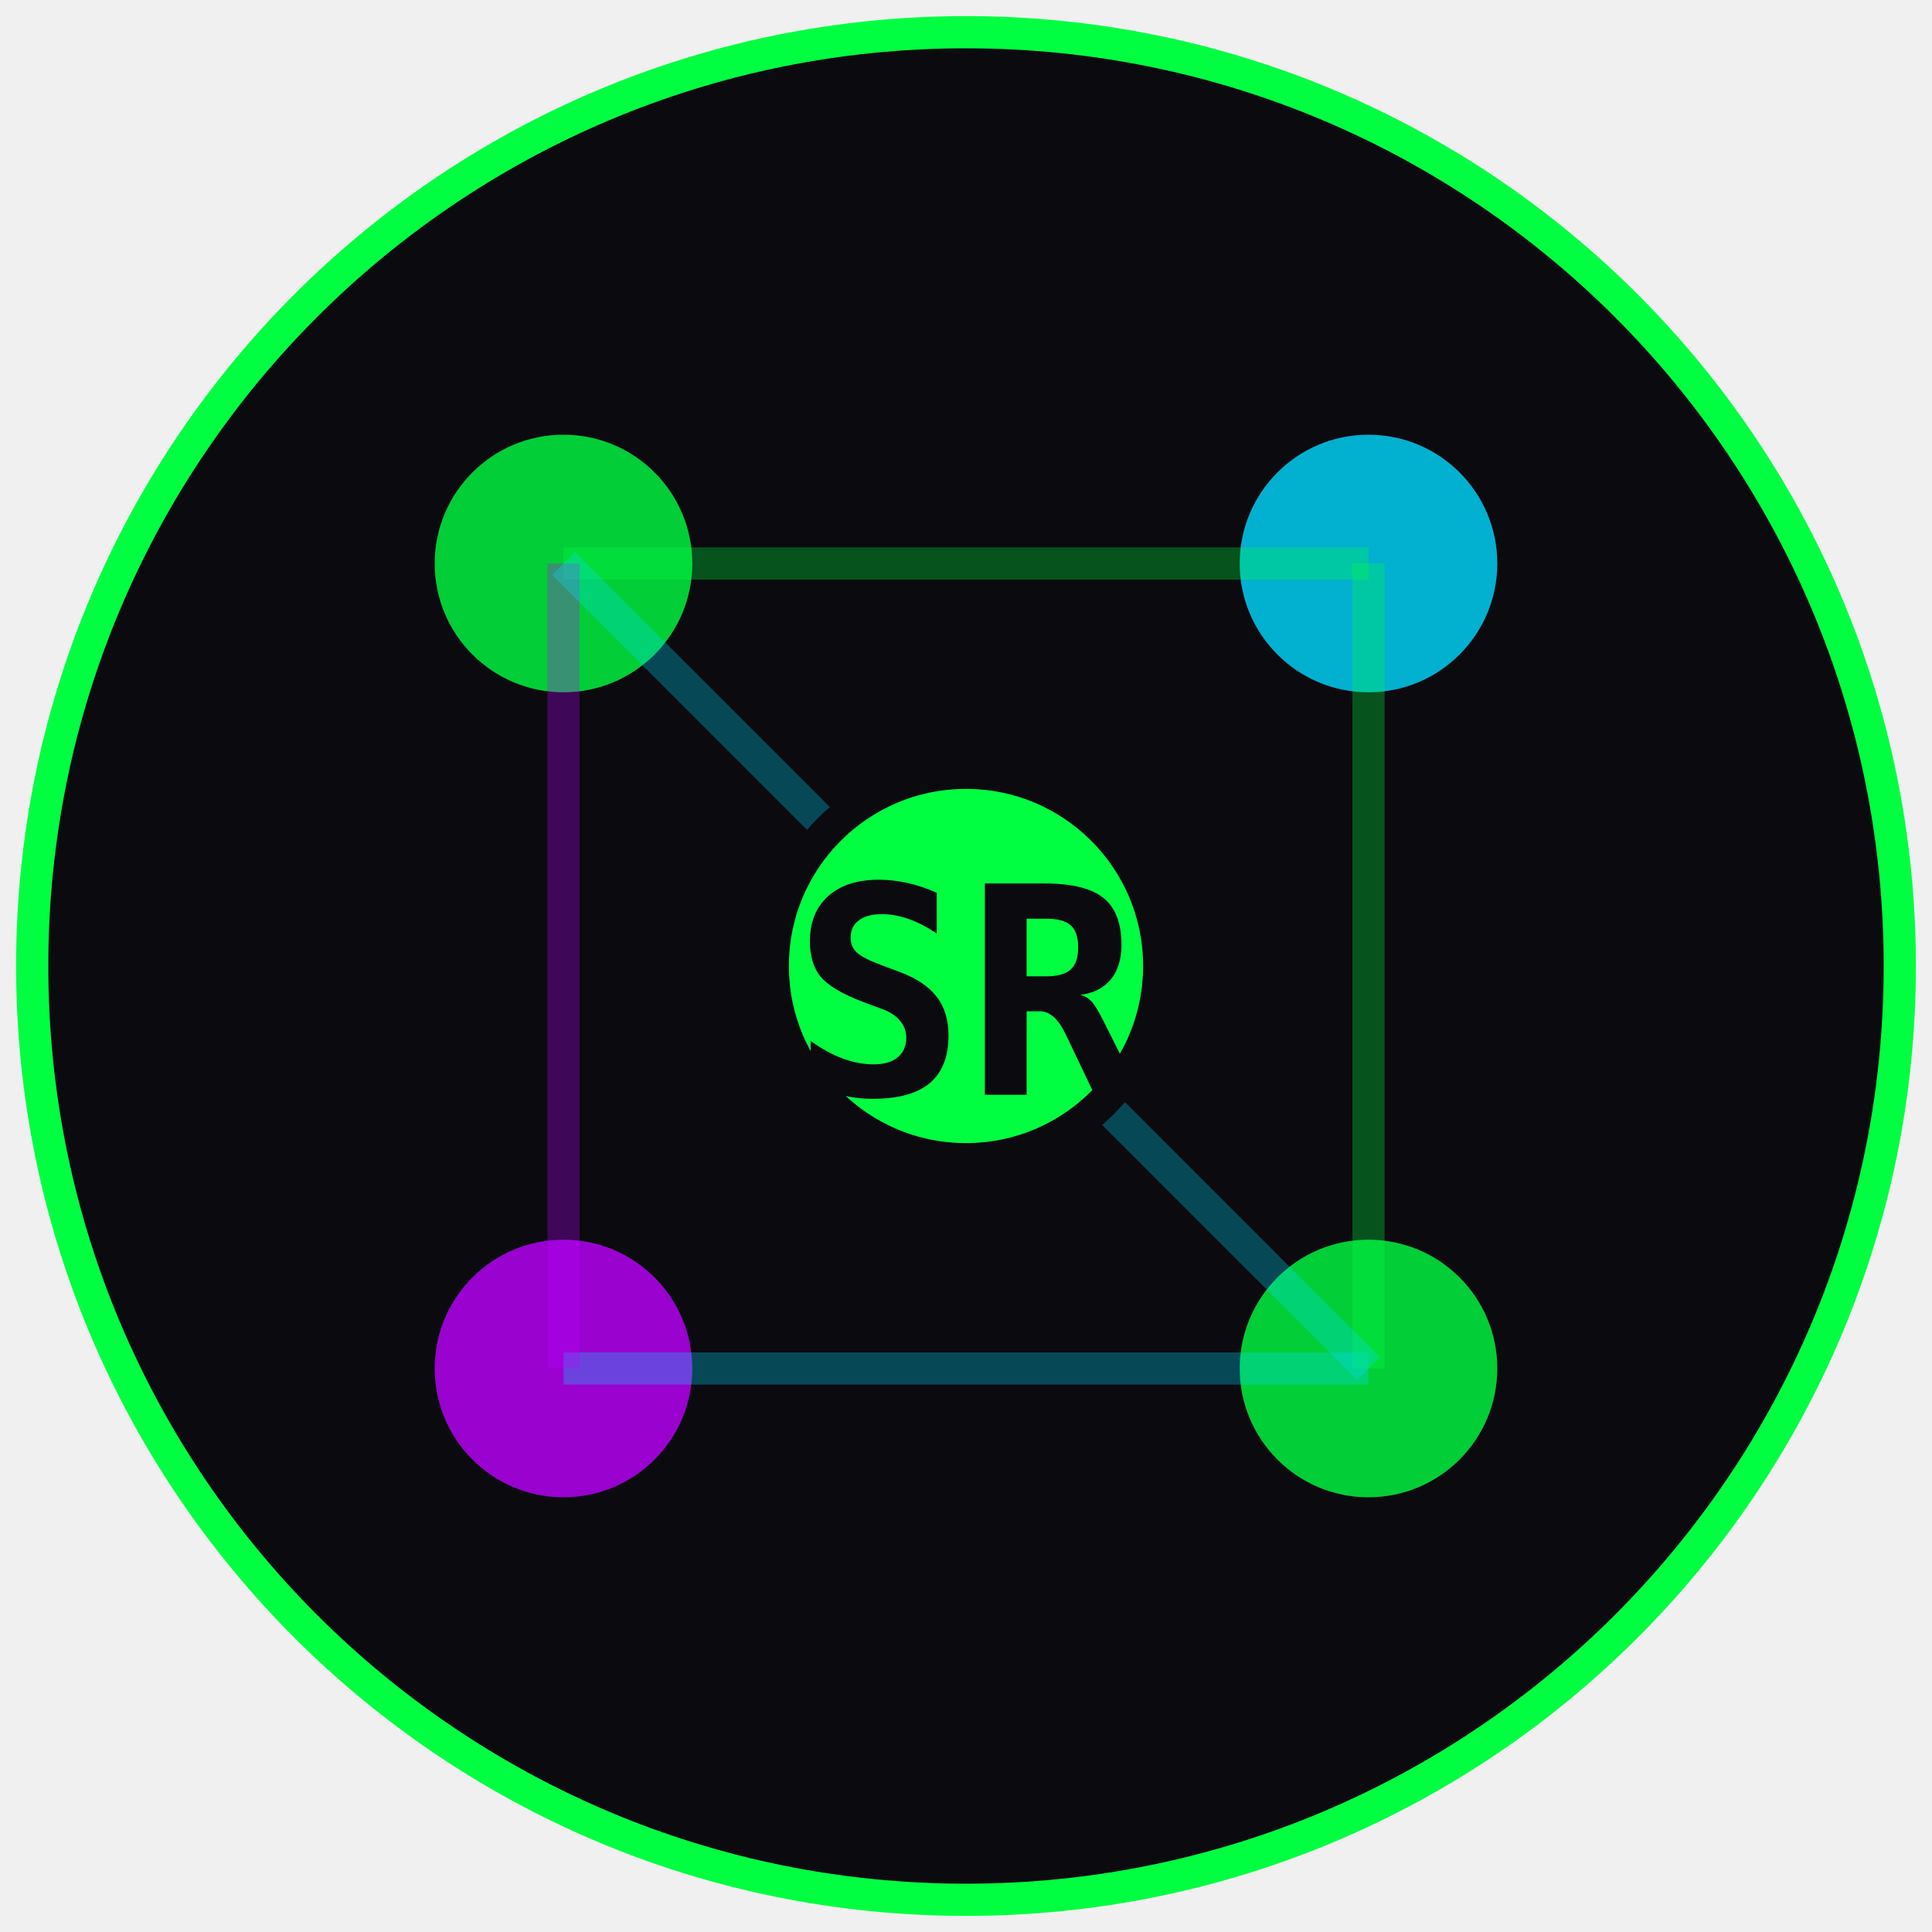
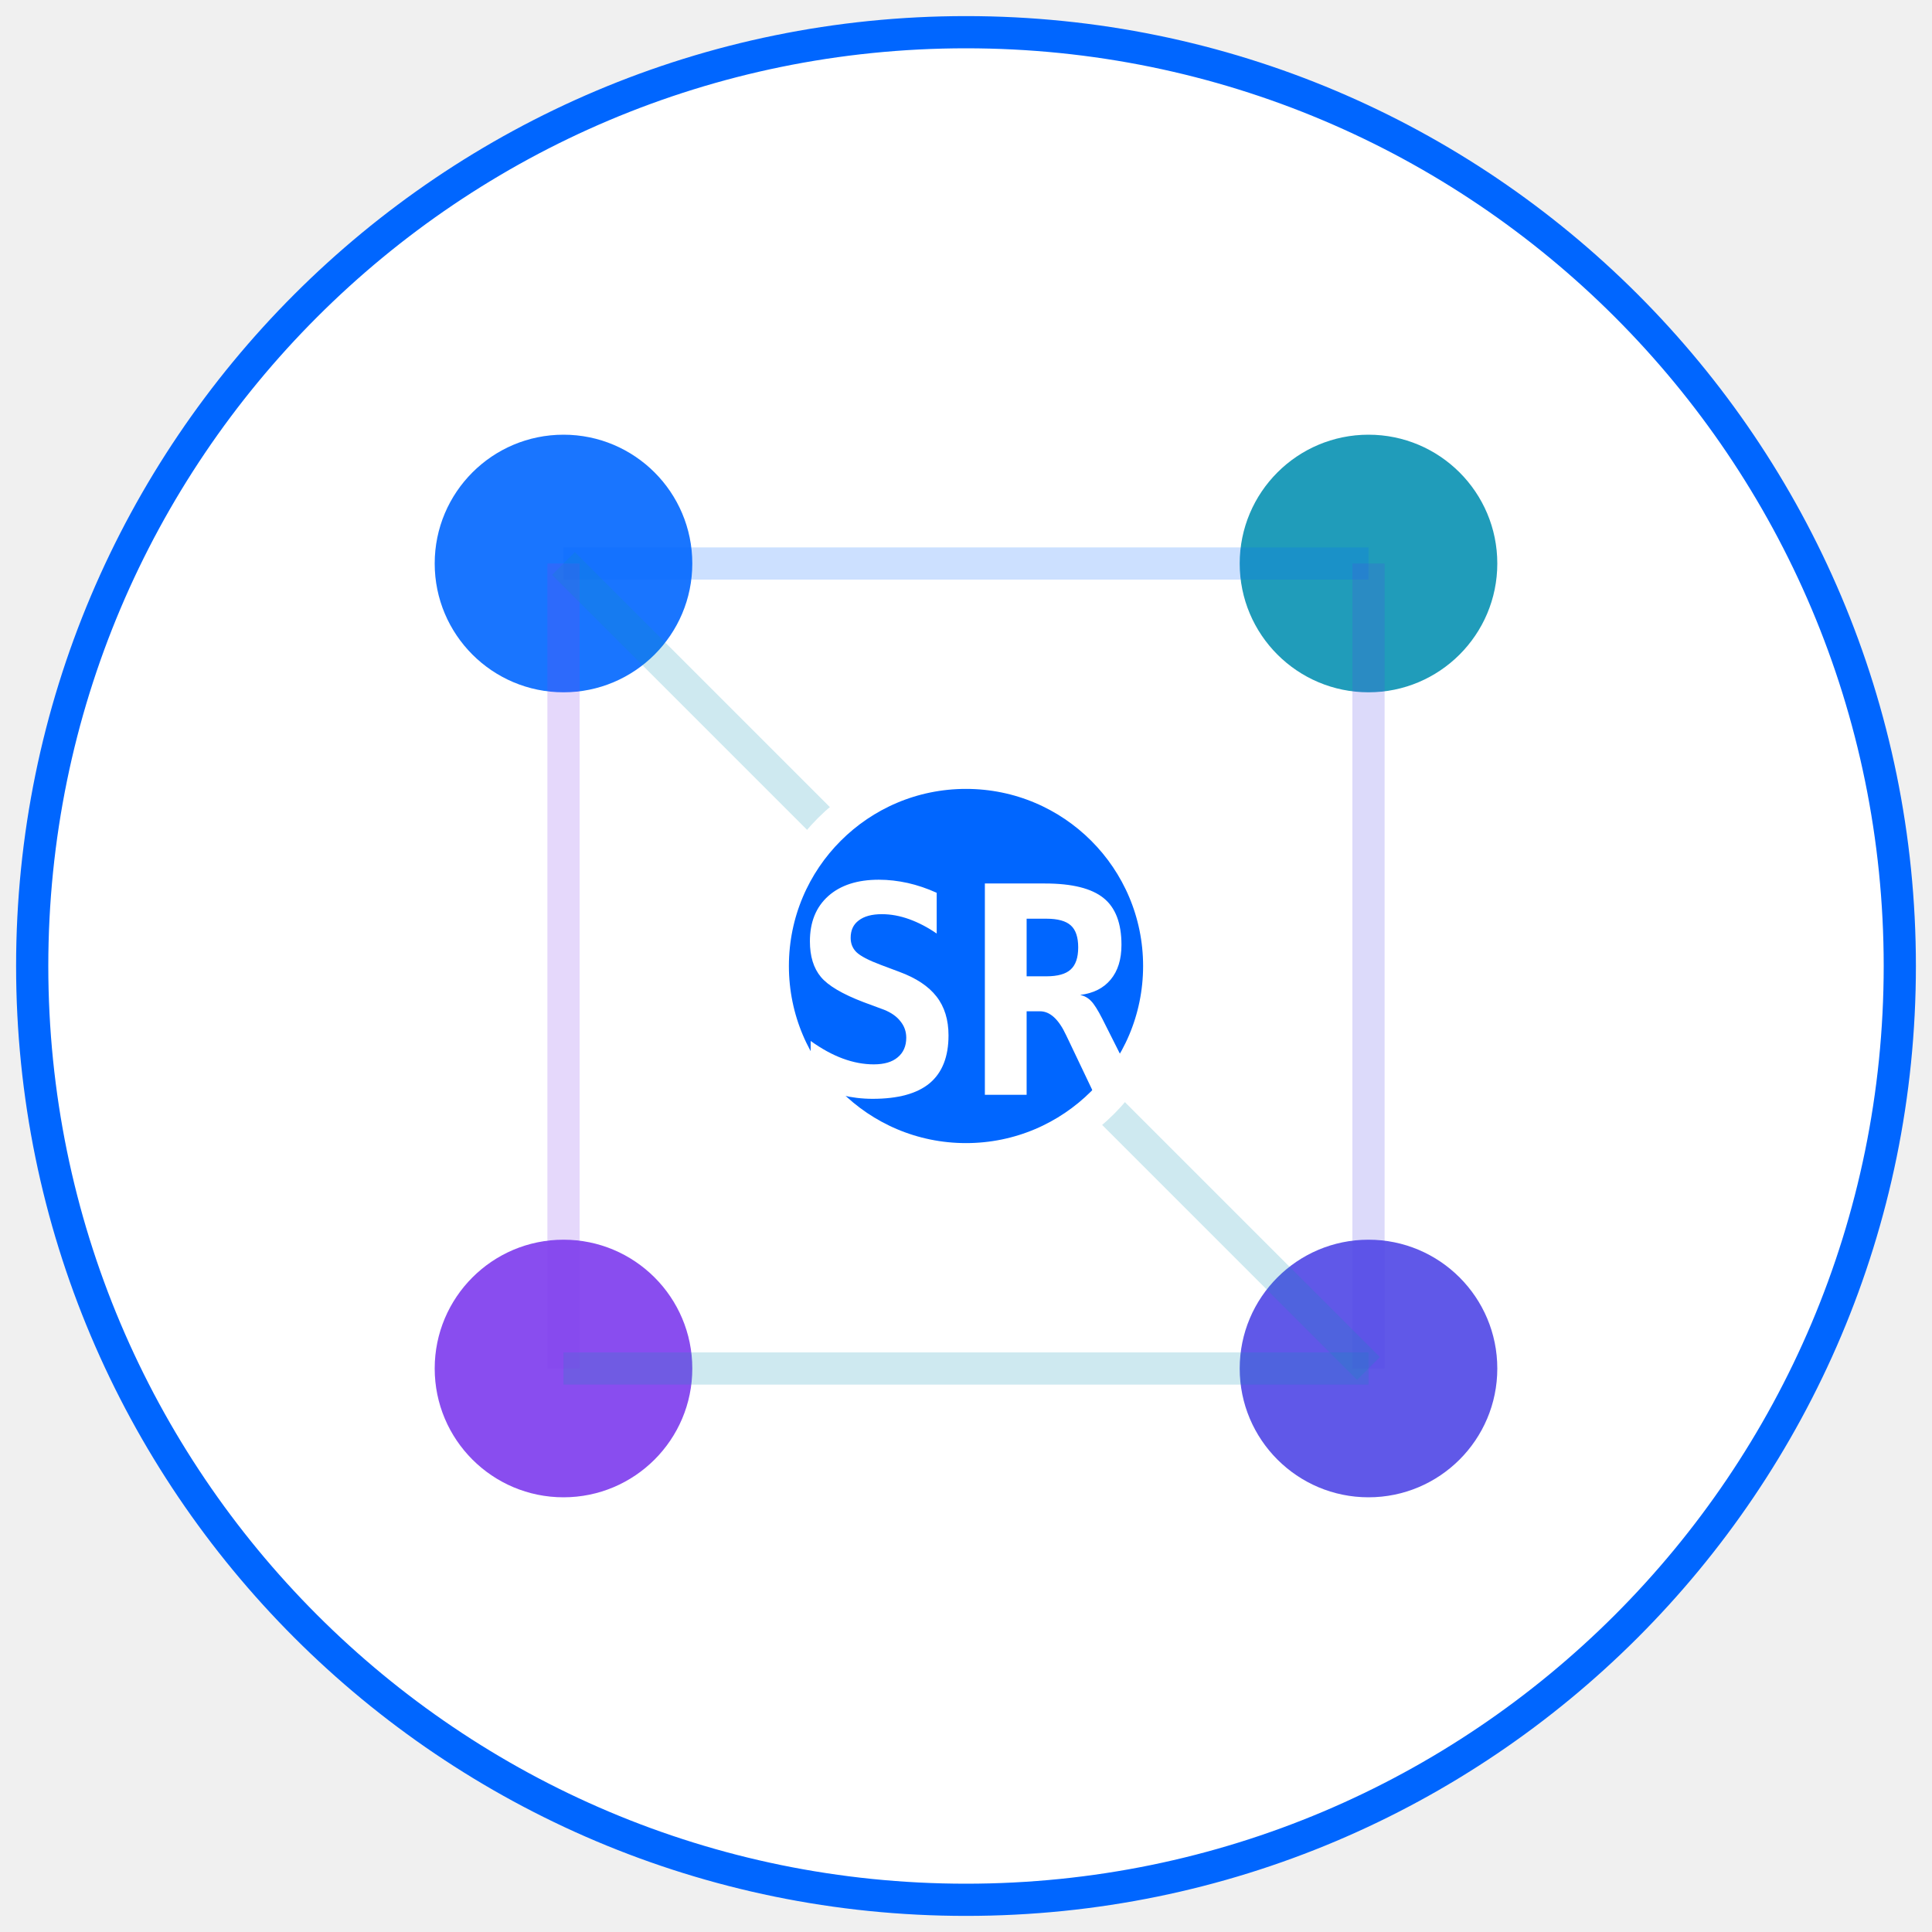
<svg xmlns="http://www.w3.org/2000/svg" width="120" height="120" viewBox="0 0 120 120" fill="none">
-   <circle cx="60" cy="60" r="58" stroke="#00ff41" stroke-width="2" fill="#0a0a0f" />
-   <circle cx="35" cy="35" r="8" fill="#00ff41" opacity="0.8">
-     <animate attributeName="opacity" values="0.8;1;0.8" dur="2s" repeatCount="indefinite" />
+   <circle cx="60" cy="60" r="58" stroke="#0066ff" stroke-width="2" fill="#ffffff" />
+   <circle cx="35" cy="35" r="8" fill="#0066ff" opacity="0.9">
+     <animate attributeName="opacity" values="0.9;1;0.9" dur="2s" repeatCount="indefinite" />
  </circle>
-   <circle cx="85" cy="35" r="8" fill="#00d9ff" opacity="0.8">
-     <animate attributeName="opacity" values="0.8;1;0.8" dur="2s" begin="0.5s" repeatCount="indefinite" />
+   <circle cx="85" cy="35" r="8" fill="#0891b2" opacity="0.9">
+     <animate attributeName="opacity" values="0.9;1;0.9" dur="2s" begin="0.5s" repeatCount="indefinite" />
  </circle>
-   <circle cx="35" cy="85" r="8" fill="#bd00ff" opacity="0.8">
-     <animate attributeName="opacity" values="0.8;1;0.8" dur="2s" begin="1s" repeatCount="indefinite" />
+   <circle cx="35" cy="85" r="8" fill="#7c3aed" opacity="0.9">
+     <animate attributeName="opacity" values="0.9;1;0.9" dur="2s" begin="1s" repeatCount="indefinite" />
  </circle>
-   <circle cx="85" cy="85" r="8" fill="#00ff41" opacity="0.8">
-     <animate attributeName="opacity" values="0.8;1;0.8" dur="2s" begin="1.5s" repeatCount="indefinite" />
+   <circle cx="85" cy="85" r="8" fill="#4f46e5" opacity="0.9">
+     <animate attributeName="opacity" values="0.9;1;0.9" dur="2s" begin="1.5s" repeatCount="indefinite" />
  </circle>
-   <line x1="35" y1="35" x2="85" y2="35" stroke="#00ff41" stroke-width="2" opacity="0.3" />
-   <line x1="35" y1="85" x2="85" y2="85" stroke="#00d9ff" stroke-width="2" opacity="0.3" />
-   <line x1="35" y1="35" x2="35" y2="85" stroke="#bd00ff" stroke-width="2" opacity="0.3" />
-   <line x1="85" y1="35" x2="85" y2="85" stroke="#00ff41" stroke-width="2" opacity="0.3" />
-   <line x1="35" y1="35" x2="85" y2="85" stroke="#00d9ff" stroke-width="2" opacity="0.3" />
-   <circle cx="60" cy="60" r="12" fill="#00ff41" stroke="#0a0a0f" stroke-width="2">
+   <line x1="35" y1="35" x2="85" y2="35" stroke="#0066ff" stroke-width="2" opacity="0.2" />
+   <line x1="35" y1="85" x2="85" y2="85" stroke="#0891b2" stroke-width="2" opacity="0.2" />
+   <line x1="35" y1="35" x2="35" y2="85" stroke="#7c3aed" stroke-width="2" opacity="0.2" />
+   <line x1="85" y1="35" x2="85" y2="85" stroke="#4f46e5" stroke-width="2" opacity="0.2" />
+   <line x1="35" y1="35" x2="85" y2="85" stroke="#0891b2" stroke-width="2" opacity="0.2" />
+   <circle cx="60" cy="60" r="12" fill="#0066ff" stroke="#ffffff" stroke-width="2">
    <animate attributeName="r" values="12;14;12" dur="2s" repeatCount="indefinite" />
  </circle>
-   <text x="60" y="68" font-family="JetBrains Mono, monospace" font-size="18" font-weight="bold" fill="#0a0a0f" text-anchor="middle">SR</text>
+   <text x="60" y="68" font-family="JetBrains Mono, monospace" font-size="18" font-weight="bold" fill="#ffffff" text-anchor="middle">SR</text>
</svg>
